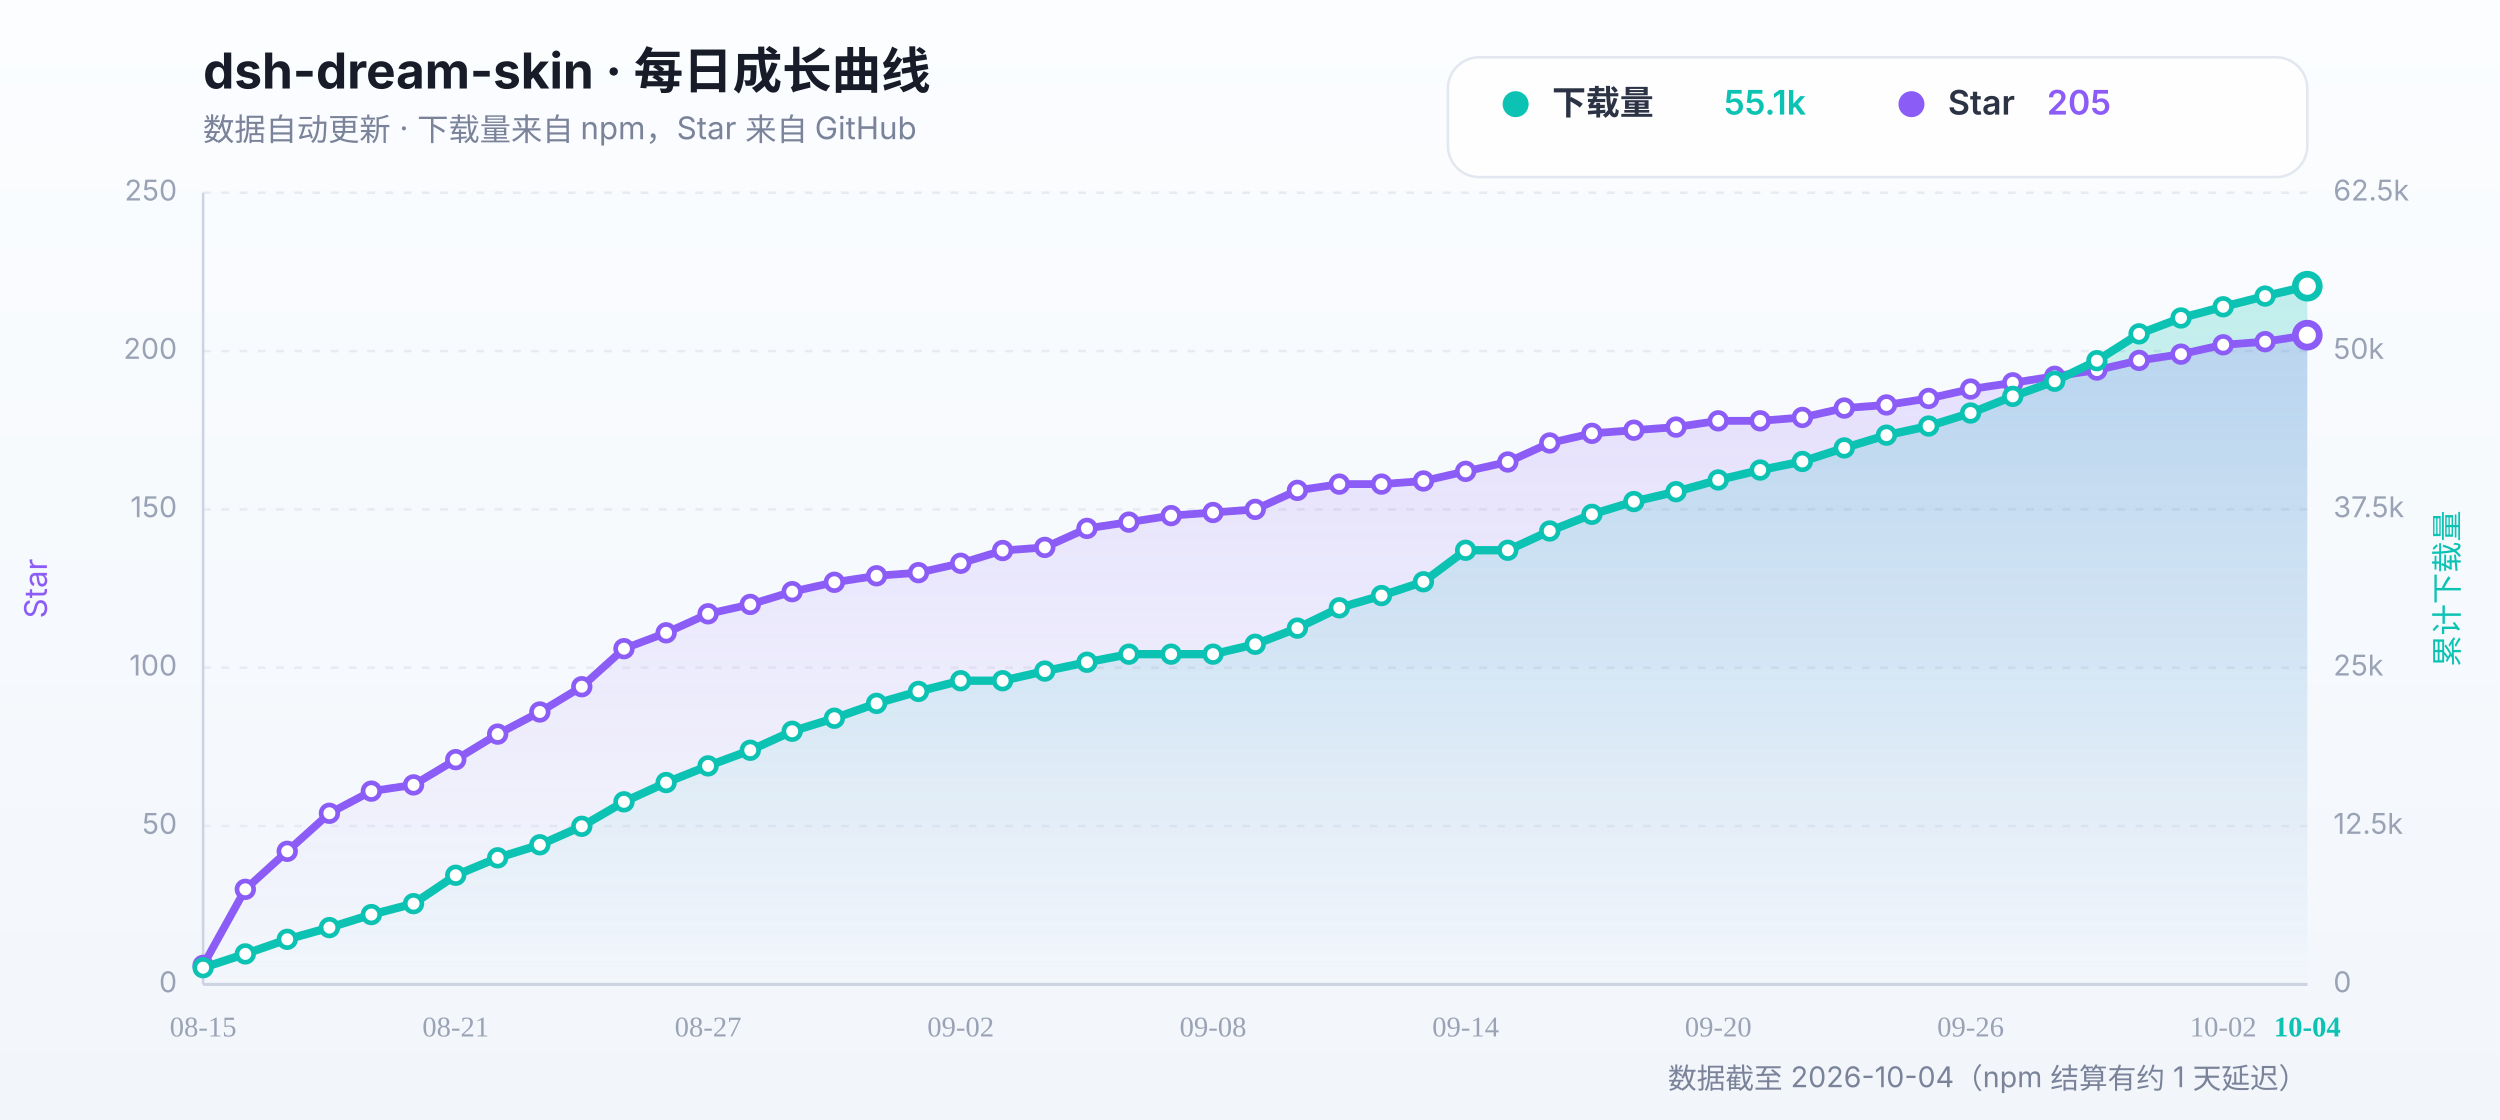
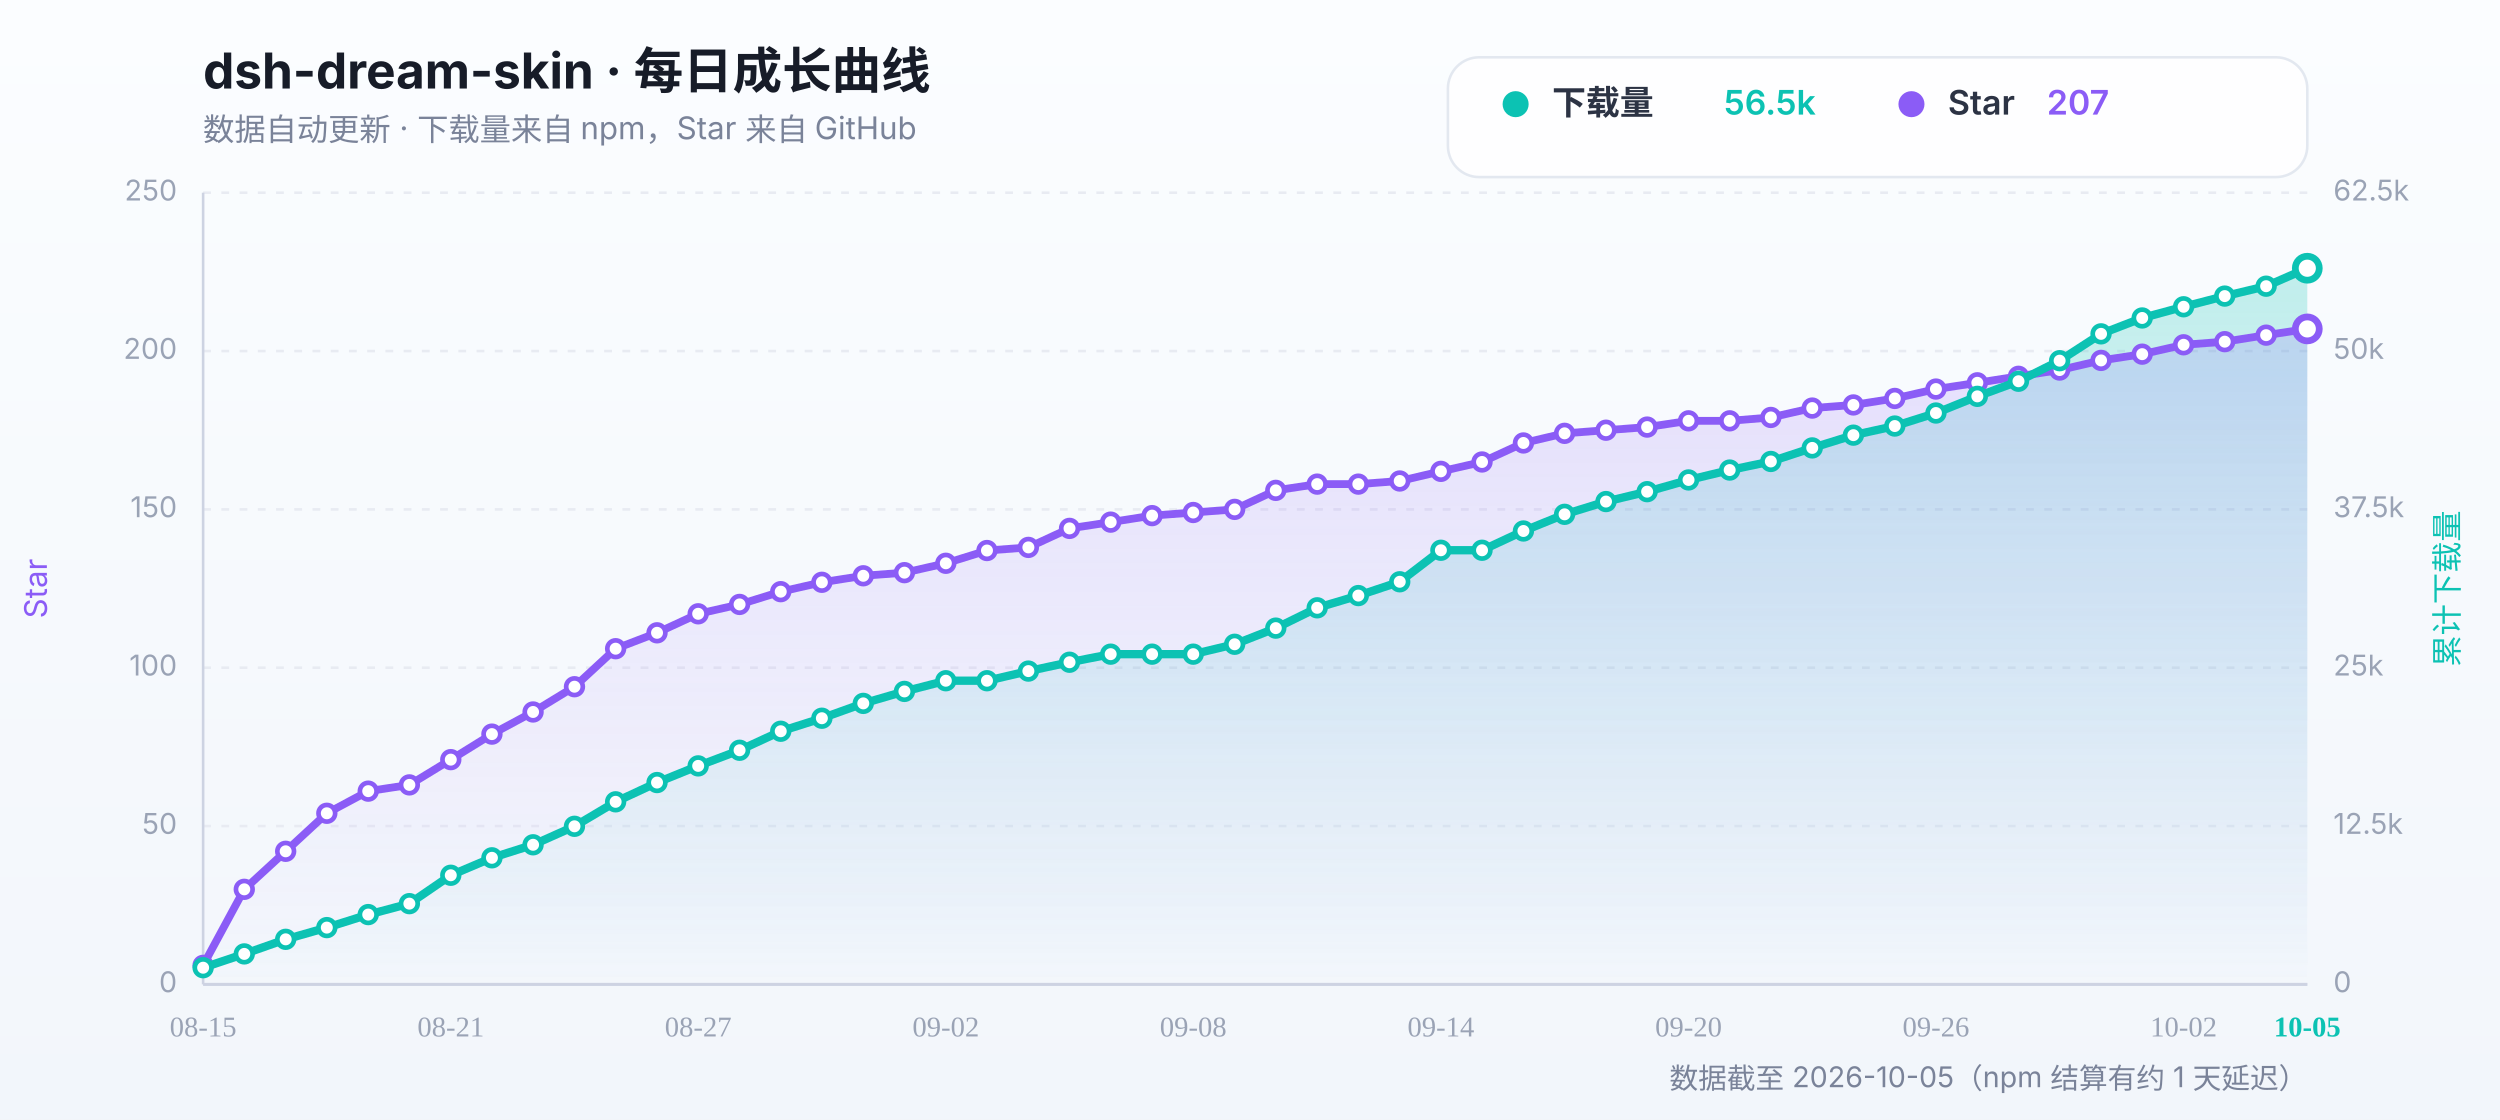
<svg xmlns="http://www.w3.org/2000/svg" width="960" height="430" viewBox="0 0 960 430" role="img" aria-label="dsh-dream-skin 每日 Star 与累计下载量双轴折线图">
  <defs>
    <linearGradient id="gradDl" x1="0" y1="0" x2="0" y2="1">
      <stop offset="0%" stop-color="#0cc2b3" stop-opacity="0.24" />
      <stop offset="100%" stop-color="#0cc2b3" stop-opacity="0" />
    </linearGradient>
    <linearGradient id="gradSt" x1="0" y1="0" x2="0" y2="1">
      <stop offset="0%" stop-color="#8b5cf6" stop-opacity="0.18" />
      <stop offset="100%" stop-color="#8b5cf6" stop-opacity="0" />
    </linearGradient>
    <linearGradient id="bgGrad" x1="0" y1="0" x2="0" y2="1">
      <stop offset="0%" stop-color="#fbfdff" />
      <stop offset="100%" stop-color="#f2f6fb" />
    </linearGradient>
  </defs>
  <rect width="960" height="430" fill="url(#bgGrad)" />
  <g font-family="system-ui,-apple-system,'Segoe UI',sans-serif">
    <text x="18" y="226" font-size="12" fill="#8b5cf6" transform="rotate(-90 18 226)" text-anchor="middle">Star</text>
    <text x="944" y="226" font-size="12" fill="#0cc2b3" transform="rotate(-90 944 226)" text-anchor="middle">累计下载量</text>
  </g>
  <text x="78" y="34" font-size="19" font-weight="700" fill="#171c28" font-family="system-ui,-apple-system,'Segoe UI',sans-serif">dsh-dream-skin · 每日成长曲线</text>
  <text x="78" y="54" font-size="12" fill="#7a8399" font-family="system-ui,-apple-system,'Segoe UI',sans-serif">数据自动更新 · 下载量来自 npm，Star 来自 GitHub</text>
  <g font-family="system-ui,-apple-system,'Segoe UI',sans-serif">
    <rect x="556" y="22" width="330" height="46" rx="12" fill="#ffffff" fill-opacity="0.72" stroke="#e3e8f0" stroke-width="1" />
    <circle cx="582" cy="40" r="5" fill="#0cc2b3" />
    <text x="596" y="44" font-size="13" font-weight="600" fill="#2c3344">下载量</text>
-     <text x="662" y="44" font-size="13" font-weight="600" fill="#0cc2b3">55.1k</text>
+     <text x="662" y="44" font-size="13" font-weight="600" fill="#0cc2b3">56.5k</text>
    <circle cx="734" cy="40" r="5" fill="#8b5cf6" />
    <text x="748" y="44" font-size="13" font-weight="600" fill="#2c3344">Star</text>
-     <text x="786" y="44" font-size="13" font-weight="600" fill="#8b5cf6">205</text>
+     <text x="786" y="44" font-size="13" font-weight="600" fill="#8b5cf6">207</text>
  </g>
  <line x1="78" y1="378.0" x2="886" y2="378.0" stroke="#d3d9e8" stroke-width="1.2" />
  <line x1="78" y1="317.2" x2="886" y2="317.2" stroke="#e8ebf2" stroke-width="1" stroke-dasharray="3 4" />
  <line x1="78" y1="256.4" x2="886" y2="256.4" stroke="#e8ebf2" stroke-width="1" stroke-dasharray="3 4" />
  <line x1="78" y1="195.6" x2="886" y2="195.6" stroke="#e8ebf2" stroke-width="1" stroke-dasharray="3 4" />
  <line x1="78" y1="134.8" x2="886" y2="134.8" stroke="#e8ebf2" stroke-width="1" stroke-dasharray="3 4" />
  <line x1="78" y1="74.0" x2="886" y2="74.0" stroke="#e8ebf2" stroke-width="1" stroke-dasharray="3 4" />
  <g font-family="system-ui,-apple-system,'Segoe UI',sans-serif">
    <text x="68" y="381.0" text-anchor="end" font-size="11" fill="#9aa3b5">0</text>
    <text x="68" y="320.2" text-anchor="end" font-size="11" fill="#9aa3b5">50</text>
    <text x="68" y="259.4" text-anchor="end" font-size="11" fill="#9aa3b5">100</text>
    <text x="68" y="198.6" text-anchor="end" font-size="11" fill="#9aa3b5">150</text>
    <text x="68" y="137.8" text-anchor="end" font-size="11" fill="#9aa3b5">200</text>
    <text x="68" y="77.0" text-anchor="end" font-size="11" fill="#9aa3b5">250</text>
    <text x="896" y="381.0" text-anchor="start" font-size="11" fill="#9aa3b5">0</text>
    <text x="896" y="320.2" text-anchor="start" font-size="11" fill="#9aa3b5">12.5k</text>
    <text x="896" y="259.4" text-anchor="start" font-size="11" fill="#9aa3b5">25k</text>
    <text x="896" y="198.6" text-anchor="start" font-size="11" fill="#9aa3b5">37.5k</text>
    <text x="896" y="137.8" text-anchor="start" font-size="11" fill="#9aa3b5">50k</text>
    <text x="896" y="77.0" text-anchor="start" font-size="11" fill="#9aa3b5">62.5k</text>
  </g>
  <line x1="78" y1="74" x2="78" y2="378" stroke="#cdd3e2" stroke-width="1" />
  <line x1="78" y1="378" x2="886" y2="378" stroke="#cdd3e2" stroke-width="1" />
-   <path d="M 78.0 378.0 L 78.0 371.6 L 94.2 366.3 L 110.3 360.7 L 126.5 356.2 L 142.6 351.2 L 158.8 347.0 L 175.0 336.1 L 191.1 329.4 L 207.3 324.4 L 223.4 317.3 L 239.6 307.9 L 255.8 300.5 L 271.9 294.1 L 288.1 288.1 L 304.2 280.8 L 320.4 275.8 L 336.6 270.1 L 352.7 265.5 L 368.9 261.4 L 385.0 261.4 L 401.2 257.7 L 417.4 254.3 L 433.5 251.2 L 449.7 251.2 L 465.8 251.2 L 482.0 247.4 L 498.2 241.2 L 514.3 233.4 L 530.5 228.7 L 546.6 223.4 L 562.8 211.3 L 579.0 211.3 L 595.1 203.9 L 611.3 197.5 L 627.4 192.6 L 643.6 188.8 L 659.8 184.3 L 675.9 180.5 L 692.1 177.2 L 708.2 172.0 L 724.4 167.1 L 740.6 163.6 L 756.7 158.6 L 772.9 152.2 L 789.0 146.4 L 805.2 138.5 L 821.4 128.2 L 837.5 122.1 L 853.7 117.8 L 869.8 113.7 L 886.0 109.9 L 886.0 378.0 Z" fill="url(#gradDl)" stroke="none" />
-   <path d="M 78.0 378.0 L 78.0 370.7 L 94.2 341.5 L 110.3 326.9 L 126.5 312.3 L 142.6 303.8 L 158.8 301.4 L 175.0 291.7 L 191.1 281.9 L 207.3 273.4 L 223.4 263.7 L 239.6 249.1 L 255.8 243.0 L 271.9 235.7 L 288.1 232.1 L 304.2 227.2 L 320.4 223.6 L 336.6 221.1 L 352.7 219.9 L 368.9 216.3 L 385.0 211.4 L 401.2 210.2 L 417.4 202.9 L 433.5 200.5 L 449.7 198.0 L 465.8 196.8 L 482.0 195.6 L 498.2 188.3 L 514.3 185.9 L 530.5 185.9 L 546.6 184.7 L 562.8 181.0 L 579.0 177.4 L 595.1 170.1 L 611.3 166.4 L 627.4 165.2 L 643.6 164.0 L 659.8 161.6 L 675.9 161.6 L 692.1 160.3 L 708.2 156.7 L 724.4 155.5 L 740.6 153.0 L 756.7 149.4 L 772.9 147.0 L 789.0 144.5 L 805.2 142.1 L 821.4 138.4 L 837.5 136.0 L 853.7 132.4 L 869.8 131.2 L 886.0 128.7 L 886.0 378.0 Z" fill="url(#gradSt)" stroke="none" />
-   <polyline points="78.0,370.7 94.2,341.5 110.3,326.9 126.5,312.3 142.6,303.8 158.8,301.4 175.0,291.7 191.1,281.9 207.3,273.4 223.4,263.7 239.6,249.1 255.8,243.0 271.9,235.7 288.1,232.1 304.2,227.2 320.4,223.6 336.6,221.1 352.7,219.9 368.9,216.3 385.0,211.4 401.2,210.2 417.4,202.9 433.5,200.5 449.7,198.0 465.8,196.8 482.0,195.6 498.2,188.3 514.3,185.9 530.5,185.9 546.6,184.7 562.8,181.0 579.0,177.4 595.1,170.1 611.3,166.4 627.4,165.2 643.6,164.0 659.8,161.6 675.9,161.6 692.1,160.3 708.2,156.7 724.4,155.5 740.6,153.0 756.7,149.4 772.9,147.0 789.0,144.5 805.2,142.1 821.4,138.4 837.5,136.0 853.7,132.4 869.8,131.2 886.0,128.7" fill="none" stroke="#8b5cf6" stroke-width="3" stroke-linecap="round" stroke-linejoin="round" />
+   <path d="M 78.0 378.0 L 78.0 371.6 L 93.8 366.3 L 109.7 360.7 L 125.5 356.2 L 141.4 351.2 L 157.2 347.0 L 173.1 336.1 L 188.9 329.4 L 204.7 324.4 L 220.6 317.3 L 236.4 307.9 L 252.3 300.5 L 268.1 294.1 L 284.0 288.1 L 299.8 280.8 L 315.6 275.8 L 331.5 270.1 L 347.3 265.5 L 363.2 261.4 L 379.0 261.4 L 394.9 257.7 L 410.7 254.3 L 426.5 251.2 L 442.4 251.2 L 458.2 251.2 L 474.1 247.4 L 489.9 241.2 L 505.8 233.4 L 521.6 228.7 L 537.5 223.4 L 553.3 211.3 L 569.1 211.3 L 585.0 203.9 L 600.8 197.5 L 616.7 192.6 L 632.5 188.8 L 648.4 184.3 L 664.2 180.5 L 680.0 177.2 L 695.9 172.0 L 711.7 167.1 L 727.6 163.6 L 743.4 158.6 L 759.3 152.2 L 775.1 146.4 L 790.9 138.5 L 806.8 128.2 L 822.6 122.1 L 838.5 117.8 L 854.3 113.7 L 870.2 109.9 L 886.0 103.0 L 886.0 378.0 Z" fill="url(#gradDl)" stroke="none" />
+   <path d="M 78.0 378.0 L 78.0 370.7 L 93.8 341.5 L 109.7 326.9 L 125.5 312.3 L 141.4 303.8 L 157.2 301.4 L 173.1 291.7 L 188.9 281.9 L 204.7 273.4 L 220.6 263.7 L 236.4 249.1 L 252.3 243.0 L 268.1 235.7 L 284.0 232.1 L 299.8 227.2 L 315.6 223.6 L 331.5 221.1 L 347.3 219.9 L 363.2 216.3 L 379.0 211.4 L 394.9 210.2 L 410.7 202.9 L 426.5 200.5 L 442.4 198.0 L 458.2 196.8 L 474.1 195.6 L 489.9 188.3 L 505.8 185.9 L 521.6 185.9 L 537.5 184.7 L 553.3 181.0 L 569.1 177.4 L 585.0 170.1 L 600.8 166.4 L 616.7 165.2 L 632.5 164.0 L 648.4 161.6 L 664.2 161.6 L 680.0 160.3 L 695.9 156.7 L 711.7 155.5 L 727.6 153.0 L 743.4 149.4 L 759.3 147.0 L 775.1 144.5 L 790.9 142.1 L 806.8 138.4 L 822.6 136.0 L 838.5 132.4 L 854.3 131.2 L 870.2 128.7 L 886.0 126.3 L 886.0 378.0 Z" fill="url(#gradSt)" stroke="none" />
+   <polyline points="78.0,370.7 93.8,341.5 109.7,326.9 125.5,312.3 141.4,303.8 157.2,301.4 173.1,291.7 188.9,281.9 204.7,273.4 220.6,263.7 236.4,249.1 252.3,243.0 268.1,235.7 284.0,232.1 299.8,227.2 315.6,223.6 331.5,221.1 347.3,219.9 363.2,216.3 379.0,211.4 394.9,210.2 410.7,202.9 426.5,200.5 442.4,198.0 458.2,196.8 474.1,195.6 489.9,188.3 505.8,185.9 521.6,185.9 537.5,184.7 553.3,181.0 569.1,177.4 585.0,170.1 600.8,166.4 616.7,165.2 632.5,164.0 648.4,161.6 664.2,161.6 680.0,160.3 695.9,156.7 711.7,155.5 727.6,153.0 743.4,149.4 759.3,147.0 775.1,144.5 790.9,142.1 806.8,138.4 822.6,136.0 838.5,132.4 854.3,131.2 870.2,128.7 886.0,126.3" fill="none" stroke="#8b5cf6" stroke-width="3" stroke-linecap="round" stroke-linejoin="round" />
  <circle cx="78.0" cy="370.7" r="3.2" fill="#ffffff" stroke="#8b5cf6" stroke-width="1.8" />
-   <circle cx="94.2" cy="341.5" r="3.2" fill="#ffffff" stroke="#8b5cf6" stroke-width="1.8" />
-   <circle cx="110.3" cy="326.9" r="3.2" fill="#ffffff" stroke="#8b5cf6" stroke-width="1.8" />
-   <circle cx="126.5" cy="312.3" r="3.2" fill="#ffffff" stroke="#8b5cf6" stroke-width="1.8" />
-   <circle cx="142.6" cy="303.8" r="3.2" fill="#ffffff" stroke="#8b5cf6" stroke-width="1.8" />
-   <circle cx="158.8" cy="301.4" r="3.2" fill="#ffffff" stroke="#8b5cf6" stroke-width="1.8" />
-   <circle cx="175.0" cy="291.7" r="3.2" fill="#ffffff" stroke="#8b5cf6" stroke-width="1.8" />
-   <circle cx="191.1" cy="281.9" r="3.2" fill="#ffffff" stroke="#8b5cf6" stroke-width="1.8" />
-   <circle cx="207.3" cy="273.4" r="3.2" fill="#ffffff" stroke="#8b5cf6" stroke-width="1.8" />
-   <circle cx="223.4" cy="263.7" r="3.2" fill="#ffffff" stroke="#8b5cf6" stroke-width="1.8" />
-   <circle cx="239.6" cy="249.1" r="3.2" fill="#ffffff" stroke="#8b5cf6" stroke-width="1.8" />
-   <circle cx="255.8" cy="243.0" r="3.2" fill="#ffffff" stroke="#8b5cf6" stroke-width="1.8" />
-   <circle cx="271.9" cy="235.7" r="3.2" fill="#ffffff" stroke="#8b5cf6" stroke-width="1.8" />
-   <circle cx="288.1" cy="232.1" r="3.2" fill="#ffffff" stroke="#8b5cf6" stroke-width="1.8" />
-   <circle cx="304.2" cy="227.2" r="3.2" fill="#ffffff" stroke="#8b5cf6" stroke-width="1.8" />
-   <circle cx="320.4" cy="223.6" r="3.2" fill="#ffffff" stroke="#8b5cf6" stroke-width="1.8" />
-   <circle cx="336.6" cy="221.1" r="3.2" fill="#ffffff" stroke="#8b5cf6" stroke-width="1.8" />
-   <circle cx="352.7" cy="219.9" r="3.2" fill="#ffffff" stroke="#8b5cf6" stroke-width="1.8" />
-   <circle cx="368.9" cy="216.3" r="3.2" fill="#ffffff" stroke="#8b5cf6" stroke-width="1.8" />
-   <circle cx="385.0" cy="211.4" r="3.2" fill="#ffffff" stroke="#8b5cf6" stroke-width="1.8" />
-   <circle cx="401.2" cy="210.2" r="3.2" fill="#ffffff" stroke="#8b5cf6" stroke-width="1.8" />
-   <circle cx="417.4" cy="202.9" r="3.2" fill="#ffffff" stroke="#8b5cf6" stroke-width="1.8" />
-   <circle cx="433.5" cy="200.5" r="3.2" fill="#ffffff" stroke="#8b5cf6" stroke-width="1.8" />
-   <circle cx="449.7" cy="198.0" r="3.2" fill="#ffffff" stroke="#8b5cf6" stroke-width="1.8" />
-   <circle cx="465.8" cy="196.8" r="3.2" fill="#ffffff" stroke="#8b5cf6" stroke-width="1.8" />
-   <circle cx="482.0" cy="195.6" r="3.2" fill="#ffffff" stroke="#8b5cf6" stroke-width="1.8" />
-   <circle cx="498.2" cy="188.3" r="3.2" fill="#ffffff" stroke="#8b5cf6" stroke-width="1.8" />
-   <circle cx="514.3" cy="185.9" r="3.2" fill="#ffffff" stroke="#8b5cf6" stroke-width="1.8" />
-   <circle cx="530.5" cy="185.9" r="3.2" fill="#ffffff" stroke="#8b5cf6" stroke-width="1.8" />
-   <circle cx="546.6" cy="184.7" r="3.2" fill="#ffffff" stroke="#8b5cf6" stroke-width="1.8" />
-   <circle cx="562.8" cy="181.0" r="3.2" fill="#ffffff" stroke="#8b5cf6" stroke-width="1.8" />
-   <circle cx="579.0" cy="177.4" r="3.2" fill="#ffffff" stroke="#8b5cf6" stroke-width="1.8" />
-   <circle cx="595.1" cy="170.1" r="3.2" fill="#ffffff" stroke="#8b5cf6" stroke-width="1.8" />
-   <circle cx="611.3" cy="166.4" r="3.2" fill="#ffffff" stroke="#8b5cf6" stroke-width="1.8" />
-   <circle cx="627.4" cy="165.2" r="3.2" fill="#ffffff" stroke="#8b5cf6" stroke-width="1.8" />
-   <circle cx="643.6" cy="164.0" r="3.2" fill="#ffffff" stroke="#8b5cf6" stroke-width="1.8" />
-   <circle cx="659.8" cy="161.6" r="3.2" fill="#ffffff" stroke="#8b5cf6" stroke-width="1.8" />
-   <circle cx="675.9" cy="161.6" r="3.2" fill="#ffffff" stroke="#8b5cf6" stroke-width="1.8" />
-   <circle cx="692.1" cy="160.3" r="3.2" fill="#ffffff" stroke="#8b5cf6" stroke-width="1.8" />
-   <circle cx="708.2" cy="156.7" r="3.2" fill="#ffffff" stroke="#8b5cf6" stroke-width="1.8" />
-   <circle cx="724.4" cy="155.5" r="3.2" fill="#ffffff" stroke="#8b5cf6" stroke-width="1.8" />
-   <circle cx="740.6" cy="153.0" r="3.2" fill="#ffffff" stroke="#8b5cf6" stroke-width="1.8" />
-   <circle cx="756.7" cy="149.4" r="3.2" fill="#ffffff" stroke="#8b5cf6" stroke-width="1.8" />
-   <circle cx="772.9" cy="147.0" r="3.2" fill="#ffffff" stroke="#8b5cf6" stroke-width="1.8" />
-   <circle cx="789.0" cy="144.5" r="3.2" fill="#ffffff" stroke="#8b5cf6" stroke-width="1.8" />
-   <circle cx="805.2" cy="142.1" r="3.2" fill="#ffffff" stroke="#8b5cf6" stroke-width="1.8" />
-   <circle cx="821.4" cy="138.4" r="3.2" fill="#ffffff" stroke="#8b5cf6" stroke-width="1.8" />
-   <circle cx="837.5" cy="136.0" r="3.2" fill="#ffffff" stroke="#8b5cf6" stroke-width="1.8" />
-   <circle cx="853.7" cy="132.4" r="3.2" fill="#ffffff" stroke="#8b5cf6" stroke-width="1.8" />
-   <circle cx="869.8" cy="131.2" r="3.2" fill="#ffffff" stroke="#8b5cf6" stroke-width="1.8" />
-   <circle cx="886.0" cy="128.7" r="4.6" fill="#ffffff" stroke="#8b5cf6" stroke-width="2.6" />
-   <polyline points="78.0,371.6 94.2,366.3 110.3,360.7 126.5,356.2 142.6,351.2 158.8,347.0 175.0,336.1 191.1,329.4 207.3,324.4 223.4,317.3 239.6,307.9 255.8,300.5 271.9,294.1 288.1,288.1 304.2,280.8 320.4,275.8 336.6,270.1 352.7,265.5 368.9,261.4 385.0,261.4 401.2,257.7 417.4,254.3 433.5,251.2 449.7,251.2 465.8,251.2 482.0,247.4 498.2,241.2 514.3,233.4 530.5,228.7 546.6,223.4 562.8,211.3 579.0,211.3 595.1,203.9 611.3,197.5 627.4,192.6 643.6,188.8 659.8,184.3 675.9,180.5 692.1,177.2 708.2,172.0 724.4,167.1 740.6,163.6 756.7,158.6 772.9,152.2 789.0,146.4 805.2,138.5 821.4,128.2 837.5,122.1 853.7,117.8 869.8,113.7 886.0,109.9" fill="none" stroke="#0cc2b3" stroke-width="3.2" stroke-linecap="round" stroke-linejoin="round" />
+   <circle cx="93.8" cy="341.5" r="3.2" fill="#ffffff" stroke="#8b5cf6" stroke-width="1.8" />
+   <circle cx="109.7" cy="326.9" r="3.2" fill="#ffffff" stroke="#8b5cf6" stroke-width="1.8" />
+   <circle cx="125.5" cy="312.3" r="3.2" fill="#ffffff" stroke="#8b5cf6" stroke-width="1.8" />
+   <circle cx="141.4" cy="303.8" r="3.2" fill="#ffffff" stroke="#8b5cf6" stroke-width="1.8" />
+   <circle cx="157.2" cy="301.4" r="3.2" fill="#ffffff" stroke="#8b5cf6" stroke-width="1.8" />
+   <circle cx="173.1" cy="291.7" r="3.2" fill="#ffffff" stroke="#8b5cf6" stroke-width="1.8" />
+   <circle cx="188.9" cy="281.9" r="3.2" fill="#ffffff" stroke="#8b5cf6" stroke-width="1.8" />
+   <circle cx="204.7" cy="273.4" r="3.2" fill="#ffffff" stroke="#8b5cf6" stroke-width="1.8" />
+   <circle cx="220.6" cy="263.7" r="3.2" fill="#ffffff" stroke="#8b5cf6" stroke-width="1.8" />
+   <circle cx="236.4" cy="249.1" r="3.2" fill="#ffffff" stroke="#8b5cf6" stroke-width="1.8" />
+   <circle cx="252.3" cy="243.0" r="3.2" fill="#ffffff" stroke="#8b5cf6" stroke-width="1.8" />
+   <circle cx="268.1" cy="235.7" r="3.2" fill="#ffffff" stroke="#8b5cf6" stroke-width="1.8" />
+   <circle cx="284.0" cy="232.1" r="3.2" fill="#ffffff" stroke="#8b5cf6" stroke-width="1.8" />
+   <circle cx="299.8" cy="227.2" r="3.2" fill="#ffffff" stroke="#8b5cf6" stroke-width="1.8" />
+   <circle cx="315.6" cy="223.6" r="3.2" fill="#ffffff" stroke="#8b5cf6" stroke-width="1.8" />
+   <circle cx="331.5" cy="221.1" r="3.2" fill="#ffffff" stroke="#8b5cf6" stroke-width="1.8" />
+   <circle cx="347.3" cy="219.9" r="3.2" fill="#ffffff" stroke="#8b5cf6" stroke-width="1.8" />
+   <circle cx="363.2" cy="216.3" r="3.2" fill="#ffffff" stroke="#8b5cf6" stroke-width="1.8" />
+   <circle cx="379.0" cy="211.4" r="3.2" fill="#ffffff" stroke="#8b5cf6" stroke-width="1.8" />
+   <circle cx="394.9" cy="210.2" r="3.2" fill="#ffffff" stroke="#8b5cf6" stroke-width="1.8" />
+   <circle cx="410.7" cy="202.9" r="3.2" fill="#ffffff" stroke="#8b5cf6" stroke-width="1.8" />
+   <circle cx="426.5" cy="200.5" r="3.2" fill="#ffffff" stroke="#8b5cf6" stroke-width="1.8" />
+   <circle cx="442.4" cy="198.0" r="3.2" fill="#ffffff" stroke="#8b5cf6" stroke-width="1.8" />
+   <circle cx="458.2" cy="196.8" r="3.2" fill="#ffffff" stroke="#8b5cf6" stroke-width="1.8" />
+   <circle cx="474.1" cy="195.6" r="3.2" fill="#ffffff" stroke="#8b5cf6" stroke-width="1.8" />
+   <circle cx="489.9" cy="188.3" r="3.2" fill="#ffffff" stroke="#8b5cf6" stroke-width="1.8" />
+   <circle cx="505.8" cy="185.9" r="3.2" fill="#ffffff" stroke="#8b5cf6" stroke-width="1.8" />
+   <circle cx="521.6" cy="185.9" r="3.2" fill="#ffffff" stroke="#8b5cf6" stroke-width="1.8" />
+   <circle cx="537.5" cy="184.7" r="3.2" fill="#ffffff" stroke="#8b5cf6" stroke-width="1.8" />
+   <circle cx="553.3" cy="181.0" r="3.2" fill="#ffffff" stroke="#8b5cf6" stroke-width="1.8" />
+   <circle cx="569.1" cy="177.4" r="3.2" fill="#ffffff" stroke="#8b5cf6" stroke-width="1.8" />
+   <circle cx="585.0" cy="170.1" r="3.2" fill="#ffffff" stroke="#8b5cf6" stroke-width="1.8" />
+   <circle cx="600.8" cy="166.4" r="3.2" fill="#ffffff" stroke="#8b5cf6" stroke-width="1.8" />
+   <circle cx="616.7" cy="165.2" r="3.2" fill="#ffffff" stroke="#8b5cf6" stroke-width="1.8" />
+   <circle cx="632.5" cy="164.0" r="3.2" fill="#ffffff" stroke="#8b5cf6" stroke-width="1.8" />
+   <circle cx="648.4" cy="161.6" r="3.2" fill="#ffffff" stroke="#8b5cf6" stroke-width="1.8" />
+   <circle cx="664.2" cy="161.6" r="3.2" fill="#ffffff" stroke="#8b5cf6" stroke-width="1.8" />
+   <circle cx="680.0" cy="160.3" r="3.2" fill="#ffffff" stroke="#8b5cf6" stroke-width="1.8" />
+   <circle cx="695.9" cy="156.7" r="3.2" fill="#ffffff" stroke="#8b5cf6" stroke-width="1.8" />
+   <circle cx="711.7" cy="155.5" r="3.2" fill="#ffffff" stroke="#8b5cf6" stroke-width="1.8" />
+   <circle cx="727.6" cy="153.0" r="3.2" fill="#ffffff" stroke="#8b5cf6" stroke-width="1.8" />
+   <circle cx="743.4" cy="149.4" r="3.2" fill="#ffffff" stroke="#8b5cf6" stroke-width="1.8" />
+   <circle cx="759.3" cy="147.0" r="3.2" fill="#ffffff" stroke="#8b5cf6" stroke-width="1.8" />
+   <circle cx="775.1" cy="144.5" r="3.2" fill="#ffffff" stroke="#8b5cf6" stroke-width="1.8" />
+   <circle cx="790.9" cy="142.1" r="3.2" fill="#ffffff" stroke="#8b5cf6" stroke-width="1.8" />
+   <circle cx="806.8" cy="138.4" r="3.2" fill="#ffffff" stroke="#8b5cf6" stroke-width="1.8" />
+   <circle cx="822.6" cy="136.0" r="3.2" fill="#ffffff" stroke="#8b5cf6" stroke-width="1.8" />
+   <circle cx="838.5" cy="132.4" r="3.2" fill="#ffffff" stroke="#8b5cf6" stroke-width="1.8" />
+   <circle cx="854.3" cy="131.2" r="3.2" fill="#ffffff" stroke="#8b5cf6" stroke-width="1.8" />
+   <circle cx="870.2" cy="128.7" r="3.2" fill="#ffffff" stroke="#8b5cf6" stroke-width="1.8" />
+   <circle cx="886.0" cy="126.3" r="4.6" fill="#ffffff" stroke="#8b5cf6" stroke-width="2.6" />
+   <polyline points="78.0,371.6 93.8,366.3 109.7,360.7 125.5,356.2 141.4,351.2 157.2,347.0 173.1,336.1 188.9,329.4 204.7,324.4 220.6,317.3 236.4,307.9 252.3,300.5 268.1,294.1 284.0,288.1 299.8,280.8 315.6,275.8 331.5,270.1 347.3,265.5 363.2,261.4 379.0,261.4 394.9,257.7 410.7,254.3 426.5,251.2 442.4,251.2 458.2,251.2 474.1,247.4 489.9,241.2 505.8,233.4 521.6,228.7 537.5,223.4 553.3,211.3 569.1,211.3 585.0,203.9 600.8,197.5 616.7,192.6 632.5,188.8 648.4,184.3 664.2,180.5 680.0,177.2 695.9,172.0 711.7,167.1 727.6,163.6 743.4,158.6 759.3,152.2 775.1,146.4 790.9,138.5 806.8,128.2 822.6,122.1 838.5,117.8 854.3,113.7 870.2,109.9 886.0,103.0" fill="none" stroke="#0cc2b3" stroke-width="3.2" stroke-linecap="round" stroke-linejoin="round" />
  <circle cx="78.0" cy="371.6" r="3.2" fill="#ffffff" stroke="#0cc2b3" stroke-width="1.8" />
-   <circle cx="94.2" cy="366.3" r="3.2" fill="#ffffff" stroke="#0cc2b3" stroke-width="1.8" />
-   <circle cx="110.3" cy="360.7" r="3.2" fill="#ffffff" stroke="#0cc2b3" stroke-width="1.8" />
-   <circle cx="126.5" cy="356.2" r="3.2" fill="#ffffff" stroke="#0cc2b3" stroke-width="1.8" />
-   <circle cx="142.6" cy="351.2" r="3.2" fill="#ffffff" stroke="#0cc2b3" stroke-width="1.8" />
-   <circle cx="158.8" cy="347.0" r="3.2" fill="#ffffff" stroke="#0cc2b3" stroke-width="1.8" />
-   <circle cx="175.0" cy="336.1" r="3.2" fill="#ffffff" stroke="#0cc2b3" stroke-width="1.8" />
-   <circle cx="191.1" cy="329.4" r="3.2" fill="#ffffff" stroke="#0cc2b3" stroke-width="1.8" />
-   <circle cx="207.3" cy="324.4" r="3.2" fill="#ffffff" stroke="#0cc2b3" stroke-width="1.8" />
-   <circle cx="223.4" cy="317.3" r="3.2" fill="#ffffff" stroke="#0cc2b3" stroke-width="1.8" />
-   <circle cx="239.6" cy="307.9" r="3.2" fill="#ffffff" stroke="#0cc2b3" stroke-width="1.8" />
-   <circle cx="255.8" cy="300.5" r="3.2" fill="#ffffff" stroke="#0cc2b3" stroke-width="1.8" />
-   <circle cx="271.9" cy="294.1" r="3.2" fill="#ffffff" stroke="#0cc2b3" stroke-width="1.8" />
-   <circle cx="288.1" cy="288.1" r="3.2" fill="#ffffff" stroke="#0cc2b3" stroke-width="1.8" />
-   <circle cx="304.2" cy="280.8" r="3.2" fill="#ffffff" stroke="#0cc2b3" stroke-width="1.8" />
-   <circle cx="320.4" cy="275.8" r="3.2" fill="#ffffff" stroke="#0cc2b3" stroke-width="1.8" />
-   <circle cx="336.6" cy="270.1" r="3.2" fill="#ffffff" stroke="#0cc2b3" stroke-width="1.8" />
-   <circle cx="352.7" cy="265.5" r="3.2" fill="#ffffff" stroke="#0cc2b3" stroke-width="1.8" />
-   <circle cx="368.9" cy="261.4" r="3.2" fill="#ffffff" stroke="#0cc2b3" stroke-width="1.8" />
-   <circle cx="385.0" cy="261.4" r="3.2" fill="#ffffff" stroke="#0cc2b3" stroke-width="1.8" />
-   <circle cx="401.2" cy="257.7" r="3.2" fill="#ffffff" stroke="#0cc2b3" stroke-width="1.8" />
-   <circle cx="417.4" cy="254.3" r="3.2" fill="#ffffff" stroke="#0cc2b3" stroke-width="1.8" />
-   <circle cx="433.5" cy="251.2" r="3.2" fill="#ffffff" stroke="#0cc2b3" stroke-width="1.8" />
-   <circle cx="449.7" cy="251.2" r="3.2" fill="#ffffff" stroke="#0cc2b3" stroke-width="1.8" />
-   <circle cx="465.8" cy="251.2" r="3.2" fill="#ffffff" stroke="#0cc2b3" stroke-width="1.8" />
-   <circle cx="482.0" cy="247.4" r="3.2" fill="#ffffff" stroke="#0cc2b3" stroke-width="1.8" />
-   <circle cx="498.2" cy="241.2" r="3.2" fill="#ffffff" stroke="#0cc2b3" stroke-width="1.8" />
-   <circle cx="514.3" cy="233.4" r="3.2" fill="#ffffff" stroke="#0cc2b3" stroke-width="1.8" />
-   <circle cx="530.5" cy="228.7" r="3.2" fill="#ffffff" stroke="#0cc2b3" stroke-width="1.8" />
-   <circle cx="546.6" cy="223.4" r="3.2" fill="#ffffff" stroke="#0cc2b3" stroke-width="1.8" />
-   <circle cx="562.8" cy="211.3" r="3.2" fill="#ffffff" stroke="#0cc2b3" stroke-width="1.8" />
-   <circle cx="579.0" cy="211.3" r="3.2" fill="#ffffff" stroke="#0cc2b3" stroke-width="1.8" />
-   <circle cx="595.1" cy="203.9" r="3.2" fill="#ffffff" stroke="#0cc2b3" stroke-width="1.8" />
-   <circle cx="611.3" cy="197.5" r="3.2" fill="#ffffff" stroke="#0cc2b3" stroke-width="1.8" />
-   <circle cx="627.4" cy="192.6" r="3.2" fill="#ffffff" stroke="#0cc2b3" stroke-width="1.8" />
-   <circle cx="643.6" cy="188.8" r="3.2" fill="#ffffff" stroke="#0cc2b3" stroke-width="1.8" />
-   <circle cx="659.8" cy="184.3" r="3.2" fill="#ffffff" stroke="#0cc2b3" stroke-width="1.8" />
-   <circle cx="675.9" cy="180.5" r="3.2" fill="#ffffff" stroke="#0cc2b3" stroke-width="1.8" />
-   <circle cx="692.1" cy="177.2" r="3.2" fill="#ffffff" stroke="#0cc2b3" stroke-width="1.8" />
-   <circle cx="708.2" cy="172.0" r="3.2" fill="#ffffff" stroke="#0cc2b3" stroke-width="1.8" />
-   <circle cx="724.4" cy="167.1" r="3.2" fill="#ffffff" stroke="#0cc2b3" stroke-width="1.8" />
-   <circle cx="740.6" cy="163.6" r="3.2" fill="#ffffff" stroke="#0cc2b3" stroke-width="1.8" />
-   <circle cx="756.7" cy="158.6" r="3.2" fill="#ffffff" stroke="#0cc2b3" stroke-width="1.8" />
-   <circle cx="772.9" cy="152.2" r="3.2" fill="#ffffff" stroke="#0cc2b3" stroke-width="1.8" />
-   <circle cx="789.0" cy="146.4" r="3.2" fill="#ffffff" stroke="#0cc2b3" stroke-width="1.8" />
-   <circle cx="805.2" cy="138.5" r="3.2" fill="#ffffff" stroke="#0cc2b3" stroke-width="1.8" />
-   <circle cx="821.4" cy="128.2" r="3.2" fill="#ffffff" stroke="#0cc2b3" stroke-width="1.8" />
-   <circle cx="837.5" cy="122.1" r="3.2" fill="#ffffff" stroke="#0cc2b3" stroke-width="1.8" />
-   <circle cx="853.7" cy="117.8" r="3.2" fill="#ffffff" stroke="#0cc2b3" stroke-width="1.8" />
-   <circle cx="869.8" cy="113.7" r="3.2" fill="#ffffff" stroke="#0cc2b3" stroke-width="1.8" />
-   <circle cx="886.0" cy="109.9" r="4.6" fill="#ffffff" stroke="#0cc2b3" stroke-width="2.6" />
+   <circle cx="93.8" cy="366.3" r="3.2" fill="#ffffff" stroke="#0cc2b3" stroke-width="1.8" />
+   <circle cx="109.7" cy="360.7" r="3.2" fill="#ffffff" stroke="#0cc2b3" stroke-width="1.8" />
+   <circle cx="125.5" cy="356.2" r="3.2" fill="#ffffff" stroke="#0cc2b3" stroke-width="1.8" />
+   <circle cx="141.4" cy="351.2" r="3.2" fill="#ffffff" stroke="#0cc2b3" stroke-width="1.8" />
+   <circle cx="157.2" cy="347.0" r="3.2" fill="#ffffff" stroke="#0cc2b3" stroke-width="1.8" />
+   <circle cx="173.1" cy="336.1" r="3.2" fill="#ffffff" stroke="#0cc2b3" stroke-width="1.8" />
+   <circle cx="188.9" cy="329.4" r="3.2" fill="#ffffff" stroke="#0cc2b3" stroke-width="1.8" />
+   <circle cx="204.7" cy="324.4" r="3.2" fill="#ffffff" stroke="#0cc2b3" stroke-width="1.8" />
+   <circle cx="220.6" cy="317.3" r="3.2" fill="#ffffff" stroke="#0cc2b3" stroke-width="1.8" />
+   <circle cx="236.4" cy="307.9" r="3.2" fill="#ffffff" stroke="#0cc2b3" stroke-width="1.8" />
+   <circle cx="252.3" cy="300.5" r="3.2" fill="#ffffff" stroke="#0cc2b3" stroke-width="1.8" />
+   <circle cx="268.1" cy="294.1" r="3.2" fill="#ffffff" stroke="#0cc2b3" stroke-width="1.8" />
+   <circle cx="284.0" cy="288.1" r="3.2" fill="#ffffff" stroke="#0cc2b3" stroke-width="1.8" />
+   <circle cx="299.8" cy="280.8" r="3.2" fill="#ffffff" stroke="#0cc2b3" stroke-width="1.8" />
+   <circle cx="315.6" cy="275.8" r="3.2" fill="#ffffff" stroke="#0cc2b3" stroke-width="1.8" />
+   <circle cx="331.5" cy="270.1" r="3.2" fill="#ffffff" stroke="#0cc2b3" stroke-width="1.8" />
+   <circle cx="347.3" cy="265.5" r="3.2" fill="#ffffff" stroke="#0cc2b3" stroke-width="1.8" />
+   <circle cx="363.2" cy="261.4" r="3.2" fill="#ffffff" stroke="#0cc2b3" stroke-width="1.8" />
+   <circle cx="379.0" cy="261.4" r="3.2" fill="#ffffff" stroke="#0cc2b3" stroke-width="1.8" />
+   <circle cx="394.9" cy="257.7" r="3.2" fill="#ffffff" stroke="#0cc2b3" stroke-width="1.8" />
+   <circle cx="410.7" cy="254.3" r="3.2" fill="#ffffff" stroke="#0cc2b3" stroke-width="1.8" />
+   <circle cx="426.5" cy="251.2" r="3.2" fill="#ffffff" stroke="#0cc2b3" stroke-width="1.8" />
+   <circle cx="442.4" cy="251.2" r="3.2" fill="#ffffff" stroke="#0cc2b3" stroke-width="1.8" />
+   <circle cx="458.2" cy="251.2" r="3.2" fill="#ffffff" stroke="#0cc2b3" stroke-width="1.8" />
+   <circle cx="474.1" cy="247.4" r="3.2" fill="#ffffff" stroke="#0cc2b3" stroke-width="1.8" />
+   <circle cx="489.9" cy="241.2" r="3.2" fill="#ffffff" stroke="#0cc2b3" stroke-width="1.8" />
+   <circle cx="505.8" cy="233.4" r="3.2" fill="#ffffff" stroke="#0cc2b3" stroke-width="1.8" />
+   <circle cx="521.6" cy="228.7" r="3.2" fill="#ffffff" stroke="#0cc2b3" stroke-width="1.8" />
+   <circle cx="537.5" cy="223.4" r="3.2" fill="#ffffff" stroke="#0cc2b3" stroke-width="1.8" />
+   <circle cx="553.3" cy="211.3" r="3.2" fill="#ffffff" stroke="#0cc2b3" stroke-width="1.8" />
+   <circle cx="569.1" cy="211.3" r="3.2" fill="#ffffff" stroke="#0cc2b3" stroke-width="1.8" />
+   <circle cx="585.0" cy="203.9" r="3.2" fill="#ffffff" stroke="#0cc2b3" stroke-width="1.8" />
+   <circle cx="600.8" cy="197.5" r="3.2" fill="#ffffff" stroke="#0cc2b3" stroke-width="1.8" />
+   <circle cx="616.7" cy="192.6" r="3.2" fill="#ffffff" stroke="#0cc2b3" stroke-width="1.8" />
+   <circle cx="632.5" cy="188.8" r="3.2" fill="#ffffff" stroke="#0cc2b3" stroke-width="1.8" />
+   <circle cx="648.4" cy="184.3" r="3.2" fill="#ffffff" stroke="#0cc2b3" stroke-width="1.8" />
+   <circle cx="664.2" cy="180.5" r="3.2" fill="#ffffff" stroke="#0cc2b3" stroke-width="1.8" />
+   <circle cx="680.0" cy="177.2" r="3.2" fill="#ffffff" stroke="#0cc2b3" stroke-width="1.8" />
+   <circle cx="695.9" cy="172.0" r="3.2" fill="#ffffff" stroke="#0cc2b3" stroke-width="1.8" />
+   <circle cx="711.7" cy="167.1" r="3.2" fill="#ffffff" stroke="#0cc2b3" stroke-width="1.8" />
+   <circle cx="727.6" cy="163.6" r="3.2" fill="#ffffff" stroke="#0cc2b3" stroke-width="1.8" />
+   <circle cx="743.4" cy="158.6" r="3.2" fill="#ffffff" stroke="#0cc2b3" stroke-width="1.8" />
+   <circle cx="759.3" cy="152.2" r="3.2" fill="#ffffff" stroke="#0cc2b3" stroke-width="1.8" />
+   <circle cx="775.1" cy="146.4" r="3.2" fill="#ffffff" stroke="#0cc2b3" stroke-width="1.8" />
+   <circle cx="790.9" cy="138.5" r="3.2" fill="#ffffff" stroke="#0cc2b3" stroke-width="1.8" />
+   <circle cx="806.8" cy="128.2" r="3.2" fill="#ffffff" stroke="#0cc2b3" stroke-width="1.8" />
+   <circle cx="822.6" cy="122.1" r="3.2" fill="#ffffff" stroke="#0cc2b3" stroke-width="1.8" />
+   <circle cx="838.5" cy="117.8" r="3.2" fill="#ffffff" stroke="#0cc2b3" stroke-width="1.8" />
+   <circle cx="854.3" cy="113.7" r="3.2" fill="#ffffff" stroke="#0cc2b3" stroke-width="1.8" />
+   <circle cx="870.2" cy="109.9" r="3.2" fill="#ffffff" stroke="#0cc2b3" stroke-width="1.8" />
+   <circle cx="886.0" cy="103.0" r="4.6" fill="#ffffff" stroke="#0cc2b3" stroke-width="2.6" />
  <text x="78.0" y="398" text-anchor="middle" font-size="11" fill="#9aa3b5">08-15</text>
-   <text x="175.0" y="398" text-anchor="middle" font-size="11" fill="#9aa3b5">08-21</text>
-   <text x="271.9" y="398" text-anchor="middle" font-size="11" fill="#9aa3b5">08-27</text>
-   <text x="368.9" y="398" text-anchor="middle" font-size="11" fill="#9aa3b5">09-02</text>
-   <text x="465.8" y="398" text-anchor="middle" font-size="11" fill="#9aa3b5">09-08</text>
-   <text x="562.8" y="398" text-anchor="middle" font-size="11" fill="#9aa3b5">09-14</text>
-   <text x="659.8" y="398" text-anchor="middle" font-size="11" fill="#9aa3b5">09-20</text>
-   <text x="756.7" y="398" text-anchor="middle" font-size="11" fill="#9aa3b5">09-26</text>
-   <text x="853.7" y="398" text-anchor="middle" font-size="11" fill="#9aa3b5">10-02</text>
-   <text x="886.0" y="398" text-anchor="middle" font-size="11" fill="#0cc2b3" font-weight="600">10-04</text>
-   <text x="886" y="418" text-anchor="end" font-size="11" fill="#7a8399" font-family="system-ui,-apple-system,'Segoe UI',sans-serif">数据截至 2026-10-04（npm 结算有约 1 天延迟）</text>
+   <text x="173.1" y="398" text-anchor="middle" font-size="11" fill="#9aa3b5">08-21</text>
+   <text x="268.1" y="398" text-anchor="middle" font-size="11" fill="#9aa3b5">08-27</text>
+   <text x="363.2" y="398" text-anchor="middle" font-size="11" fill="#9aa3b5">09-02</text>
+   <text x="458.2" y="398" text-anchor="middle" font-size="11" fill="#9aa3b5">09-08</text>
+   <text x="553.3" y="398" text-anchor="middle" font-size="11" fill="#9aa3b5">09-14</text>
+   <text x="648.4" y="398" text-anchor="middle" font-size="11" fill="#9aa3b5">09-20</text>
+   <text x="743.4" y="398" text-anchor="middle" font-size="11" fill="#9aa3b5">09-26</text>
+   <text x="838.5" y="398" text-anchor="middle" font-size="11" fill="#9aa3b5">10-02</text>
+   <text x="886.0" y="398" text-anchor="middle" font-size="11" fill="#0cc2b3" font-weight="600">10-05</text>
+   <text x="886" y="418" text-anchor="end" font-size="11" fill="#7a8399" font-family="system-ui,-apple-system,'Segoe UI',sans-serif">数据截至 2026-10-05（npm 结算有约 1 天延迟）</text>
</svg>
